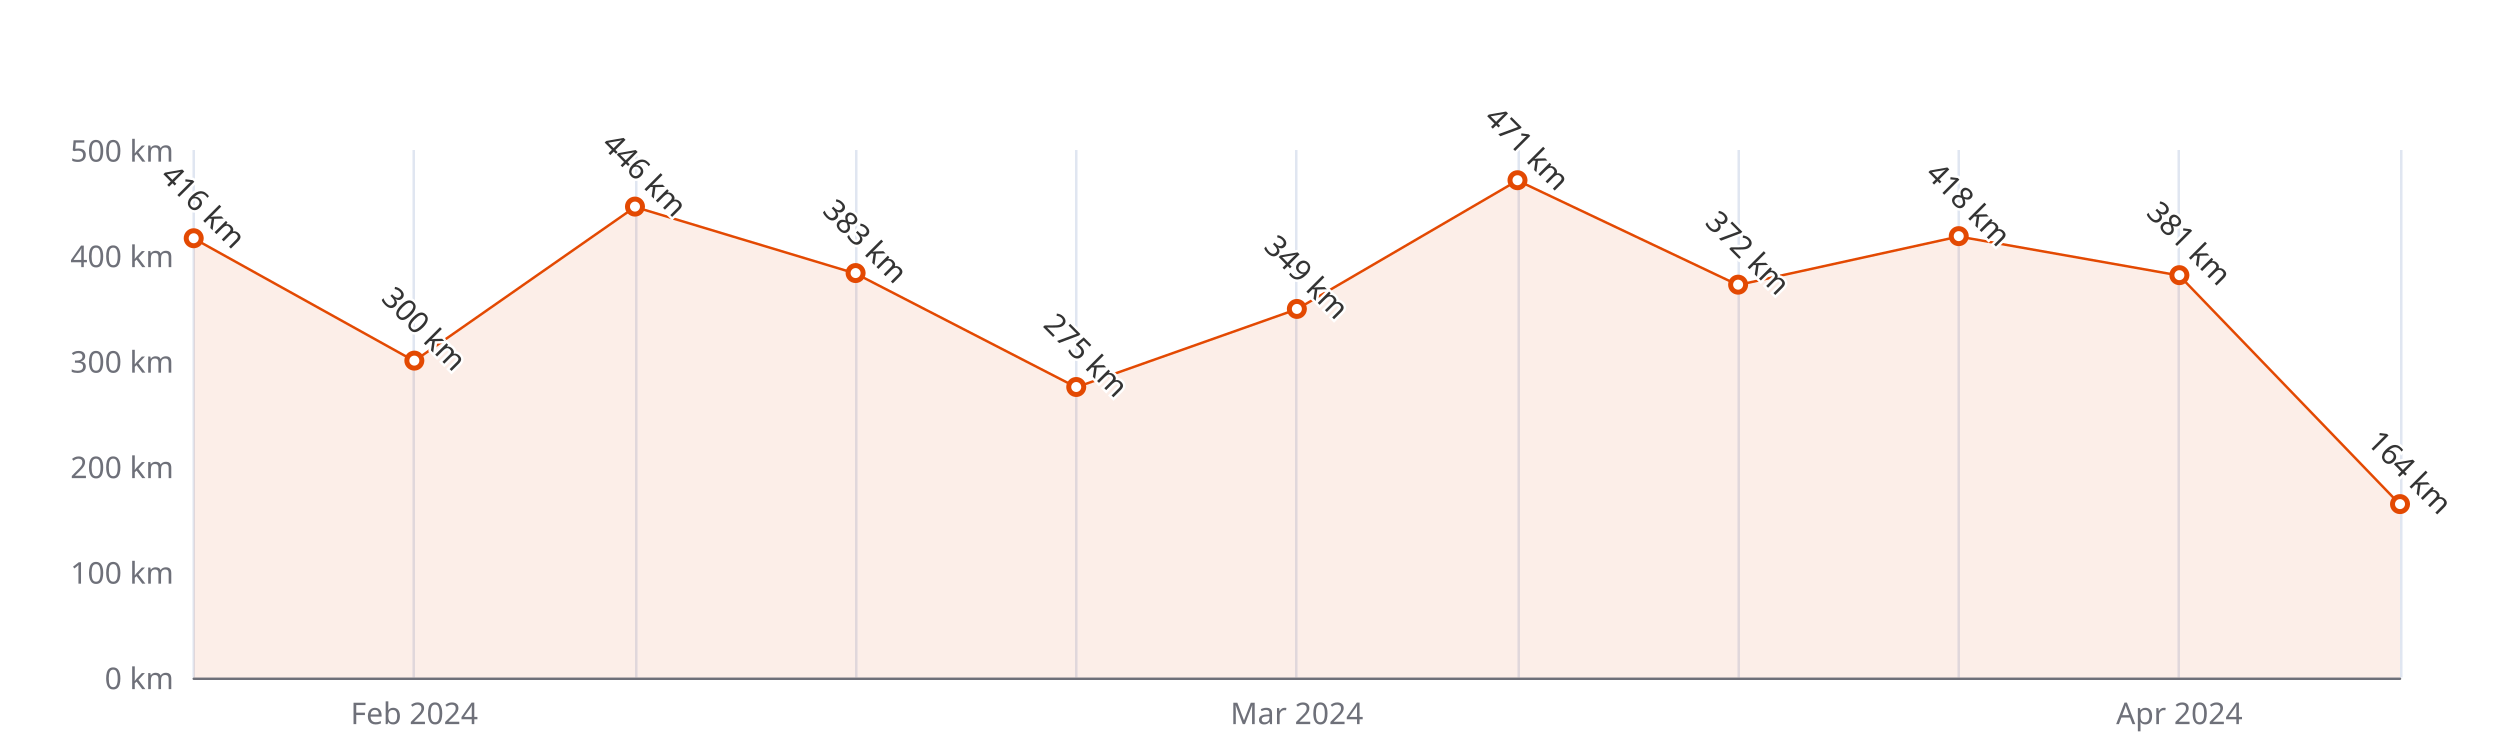
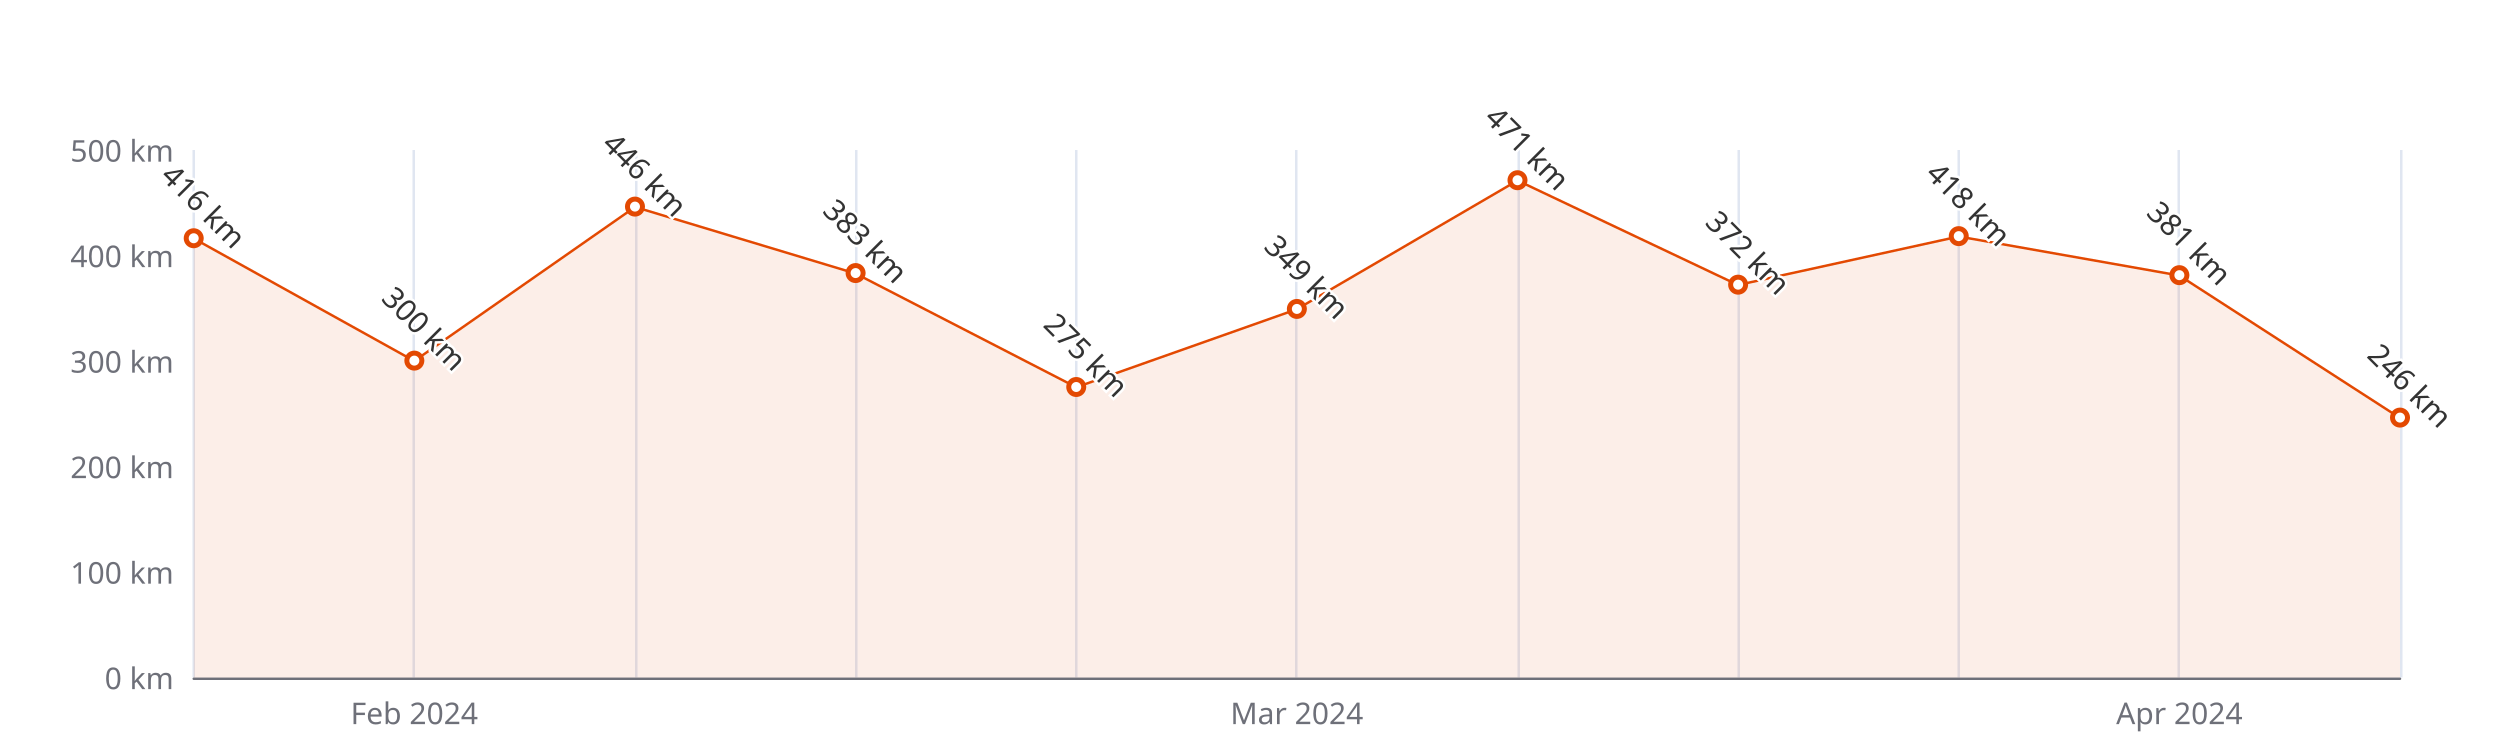
<svg xmlns="http://www.w3.org/2000/svg" width="1000" height="300" version="1.1" baseProfile="full" viewBox="0 0 1000 300">
  <rect width="1000" height="300" x="0" y="0" id="0" fill="#ffffff" />
  <path d="M77.5 60L77.5 271" fill="none" stroke="#E0E6F1" />
  <path d="M165.5 60L165.5 271" fill="none" stroke="#E0E6F1" />
  <path d="M254.5 60L254.5 271" fill="none" stroke="#E0E6F1" />
  <path d="M342.5 60L342.5 271" fill="none" stroke="#E0E6F1" />
  <path d="M430.5 60L430.5 271" fill="none" stroke="#E0E6F1" />
  <path d="M518.5 60L518.5 271" fill="none" stroke="#E0E6F1" />
  <path d="M607.5 60L607.5 271" fill="none" stroke="#E0E6F1" />
  <path d="M695.5 60L695.5 271" fill="none" stroke="#E0E6F1" />
  <path d="M783.5 60L783.5 271" fill="none" stroke="#E0E6F1" />
  <path d="M871.5 60L871.5 271" fill="none" stroke="#E0E6F1" />
  <path d="M960.5 60L960.5 271" fill="none" stroke="#E0E6F1" />
  <path d="M77.5 271.5L960 271.5" fill="none" stroke="#6E7079" stroke-linecap="round" />
  <text dominant-baseline="central" text-anchor="end" style="font-size:12px;font-family:sans-serif;" xml:space="preserve" transform="translate(69.48 271)" fill="#6E7079">0 km</text>
  <text dominant-baseline="central" text-anchor="end" style="font-size:12px;font-family:sans-serif;" xml:space="preserve" transform="translate(69.48 228.8)" fill="#6E7079">100 km</text>
  <text dominant-baseline="central" text-anchor="end" style="font-size:12px;font-family:sans-serif;" xml:space="preserve" transform="translate(69.48 186.6)" fill="#6E7079">200 km</text>
  <text dominant-baseline="central" text-anchor="end" style="font-size:12px;font-family:sans-serif;" xml:space="preserve" transform="translate(69.48 144.4)" fill="#6E7079">300 km</text>
  <text dominant-baseline="central" text-anchor="end" style="font-size:12px;font-family:sans-serif;" xml:space="preserve" transform="translate(69.48 102.2)" fill="#6E7079">400 km</text>
  <text dominant-baseline="central" text-anchor="end" style="font-size:12px;font-family:sans-serif;" xml:space="preserve" transform="translate(69.48 60)" fill="#6E7079">500 km</text>
  <text dominant-baseline="central" text-anchor="middle" style="font-size:12px;font-family:sans-serif;" xml:space="preserve" y="6" transform="translate(165.732 279)" fill="#6E7079">Feb 2024</text>
  <text dominant-baseline="central" text-anchor="middle" style="font-size:12px;font-family:sans-serif;" xml:space="preserve" y="6" transform="translate(518.74 279)" fill="#6E7079">Mar 2024</text>
  <text dominant-baseline="central" text-anchor="middle" style="font-size:12px;font-family:sans-serif;" xml:space="preserve" y="6" transform="translate(871.748 279)" fill="#6E7079">Apr 2024</text>
  <g clip-path="url(#zr5-c0)">
-     <path d="M77.5 95.4L165.7 144.4L254 82.8L342.2 109.4L430.5 154.9L518.7 123.7L607 72.2L695.2 114L783.5 94.6L871.7 110.2L960 201.8L960 271L871.7 271L783.5 271L695.2 271L607 271L518.7 271L430.5 271L342.2 271L254 271L165.7 271L77.5 271Z" fill="rgb(227,73,2)" fill-opacity="0.09" />
-     <path d="M77.5 95.4L165.7 144.4L254 82.8L342.2 109.4L430.5 154.9L518.7 123.7L607 72.2L695.2 114L783.5 94.6L871.7 110.2L960 201.8" fill="none" stroke="#E34902" stroke-linejoin="bevel" />
+     <path d="M77.5 95.4L165.7 144.4L254 82.8L342.2 109.4L430.5 154.9L518.7 123.7L607 72.2L695.2 114L783.5 94.6L871.7 110.2L960 167.2L960 271L871.7 271L783.5 271L695.2 271L607 271L518.7 271L430.5 271L342.2 271L254 271L165.7 271L77.5 271Z" fill="rgb(227,73,2)" fill-opacity="0.09" />
+     <path d="M77.5 95.4L165.7 144.4L254 82.8L342.2 109.4L430.5 154.9L518.7 123.7L607 72.2L695.2 114L783.5 94.6L871.7 110.2L960 167.2" fill="none" stroke="#E34902" stroke-linejoin="bevel" />
  </g>
  <path d="M1 0A1 1 0 1 1 1 -0.1A1 1 0 0 1 1 0" transform="matrix(3,0,0,3,77.48,95.448)" fill="#fff" stroke="#E34902" stroke-width="0.667" />
  <path d="M1 0A1 1 0 1 1 1 -0.1A1 1 0 0 1 1 0" transform="matrix(3,0,0,3,165.732,144.4)" fill="#fff" stroke="#E34902" stroke-width="0.667" />
  <path d="M1 0A1 1 0 1 1 1 -0.1A1 1 0 0 1 1 0" transform="matrix(3,0,0,3,253.984,82.788)" fill="#fff" stroke="#E34902" stroke-width="0.667" />
  <path d="M1 0A1 1 0 1 1 1 -0.1A1 1 0 0 1 1 0" transform="matrix(3,0,0,3,342.236,109.374)" fill="#fff" stroke="#E34902" stroke-width="0.667" />
  <path d="M1 0A1 1 0 1 1 1 -0.1A1 1 0 0 1 1 0" transform="matrix(3,0,0,3,430.488,154.95)" fill="#fff" stroke="#E34902" stroke-width="0.667" />
  <path d="M1 0A1 1 0 1 1 1 -0.1A1 1 0 0 1 1 0" transform="matrix(3,0,0,3,518.74,123.722)" fill="#fff" stroke="#E34902" stroke-width="0.667" />
  <path d="M1 0A1 1 0 1 1 1 -0.1A1 1 0 0 1 1 0" transform="matrix(3,0,0,3,606.992,72.238)" fill="#fff" stroke="#E34902" stroke-width="0.667" />
  <path d="M1 0A1 1 0 1 1 1 -0.1A1 1 0 0 1 1 0" transform="matrix(3,0,0,3,695.244,114.016)" fill="#fff" stroke="#E34902" stroke-width="0.667" />
  <path d="M1 0A1 1 0 1 1 1 -0.1A1 1 0 0 1 1 0" transform="matrix(3,0,0,3,783.496,94.604)" fill="#fff" stroke="#E34902" stroke-width="0.667" />
  <path d="M1 0A1 1 0 1 1 1 -0.1A1 1 0 0 1 1 0" transform="matrix(3,0,0,3,871.748,110.218)" fill="#fff" stroke="#E34902" stroke-width="0.667" />
-   <path d="M1 0A1 1 0 1 1 1 -0.1A1 1 0 0 1 1 0" transform="matrix(3,0,0,3,960,201.792)" fill="#fff" stroke="#E34902" stroke-width="0.667" />
+   <path d="M1 0A1 1 0 1 1 1 -0.1A1 1 0 0 1 1 0" transform="matrix(3,0,0,3,960,167.188)" fill="#fff" stroke="#E34902" stroke-width="0.667" />
  <text dominant-baseline="central" text-anchor="middle" style="font-size:12px;font-family:sans-serif;" xml:space="preserve" y="-6" transform="matrix(0.707,0.707,-0.707,0.707,77.48,86.448)" fill="#333" stroke="rgb(255,255,255)" stroke-width="2" paint-order="stroke" stroke-miterlimit="2">416 km</text>
  <text dominant-baseline="central" text-anchor="middle" style="font-size:12px;font-family:sans-serif;" xml:space="preserve" y="-6" transform="matrix(0.707,0.707,-0.707,0.707,165.732,135.4)" fill="#333" stroke="rgb(255,255,255)" stroke-width="2" paint-order="stroke" stroke-miterlimit="2">300 km</text>
  <text dominant-baseline="central" text-anchor="middle" style="font-size:12px;font-family:sans-serif;" xml:space="preserve" y="-6" transform="matrix(0.707,0.707,-0.707,0.707,253.984,73.788)" fill="#333" stroke="rgb(255,255,255)" stroke-width="2" paint-order="stroke" stroke-miterlimit="2">446 km</text>
  <text dominant-baseline="central" text-anchor="middle" style="font-size:12px;font-family:sans-serif;" xml:space="preserve" y="-6" transform="matrix(0.707,0.707,-0.707,0.707,342.236,100.374)" fill="#333" stroke="rgb(255,255,255)" stroke-width="2" paint-order="stroke" stroke-miterlimit="2">383 km</text>
  <text dominant-baseline="central" text-anchor="middle" style="font-size:12px;font-family:sans-serif;" xml:space="preserve" y="-6" transform="matrix(0.707,0.707,-0.707,0.707,430.488,145.95)" fill="#333" stroke="rgb(255,255,255)" stroke-width="2" paint-order="stroke" stroke-miterlimit="2">275 km</text>
  <text dominant-baseline="central" text-anchor="middle" style="font-size:12px;font-family:sans-serif;" xml:space="preserve" y="-6" transform="matrix(0.707,0.707,-0.707,0.707,518.74,114.722)" fill="#333" stroke="rgb(255,255,255)" stroke-width="2" paint-order="stroke" stroke-miterlimit="2">349 km</text>
  <text dominant-baseline="central" text-anchor="middle" style="font-size:12px;font-family:sans-serif;" xml:space="preserve" y="-6" transform="matrix(0.707,0.707,-0.707,0.707,606.992,63.238)" fill="#333" stroke="rgb(255,255,255)" stroke-width="2" paint-order="stroke" stroke-miterlimit="2">471 km</text>
  <text dominant-baseline="central" text-anchor="middle" style="font-size:12px;font-family:sans-serif;" xml:space="preserve" y="-6" transform="matrix(0.707,0.707,-0.707,0.707,695.244,105.016)" fill="#333" stroke="rgb(255,255,255)" stroke-width="2" paint-order="stroke" stroke-miterlimit="2">372 km</text>
  <text dominant-baseline="central" text-anchor="middle" style="font-size:12px;font-family:sans-serif;" xml:space="preserve" y="-6" transform="matrix(0.707,0.707,-0.707,0.707,783.496,85.604)" fill="#333" stroke="rgb(255,255,255)" stroke-width="2" paint-order="stroke" stroke-miterlimit="2">418 km</text>
  <text dominant-baseline="central" text-anchor="middle" style="font-size:12px;font-family:sans-serif;" xml:space="preserve" y="-6" transform="matrix(0.707,0.707,-0.707,0.707,871.748,101.218)" fill="#333" stroke="rgb(255,255,255)" stroke-width="2" paint-order="stroke" stroke-miterlimit="2">381 km</text>
-   <text dominant-baseline="central" text-anchor="middle" style="font-size:12px;font-family:sans-serif;" xml:space="preserve" y="-6" transform="matrix(0.707,0.707,-0.707,0.707,960,192.792)" fill="#333" stroke="rgb(255,255,255)" stroke-width="2" paint-order="stroke" stroke-miterlimit="2">164 km</text>
+   <text dominant-baseline="central" text-anchor="middle" style="font-size:12px;font-family:sans-serif;" xml:space="preserve" y="-6" transform="matrix(0.707,0.707,-0.707,0.707,960,158.188)" fill="#333" stroke="rgb(255,255,255)" stroke-width="2" paint-order="stroke" stroke-miterlimit="2">246 km</text>
  <defs>
    <clipPath id="zr5-c0">
      <path d="M76 59.5l884 0l0 212l-884 0Z" fill="#000" />
    </clipPath>
  </defs>
</svg>
